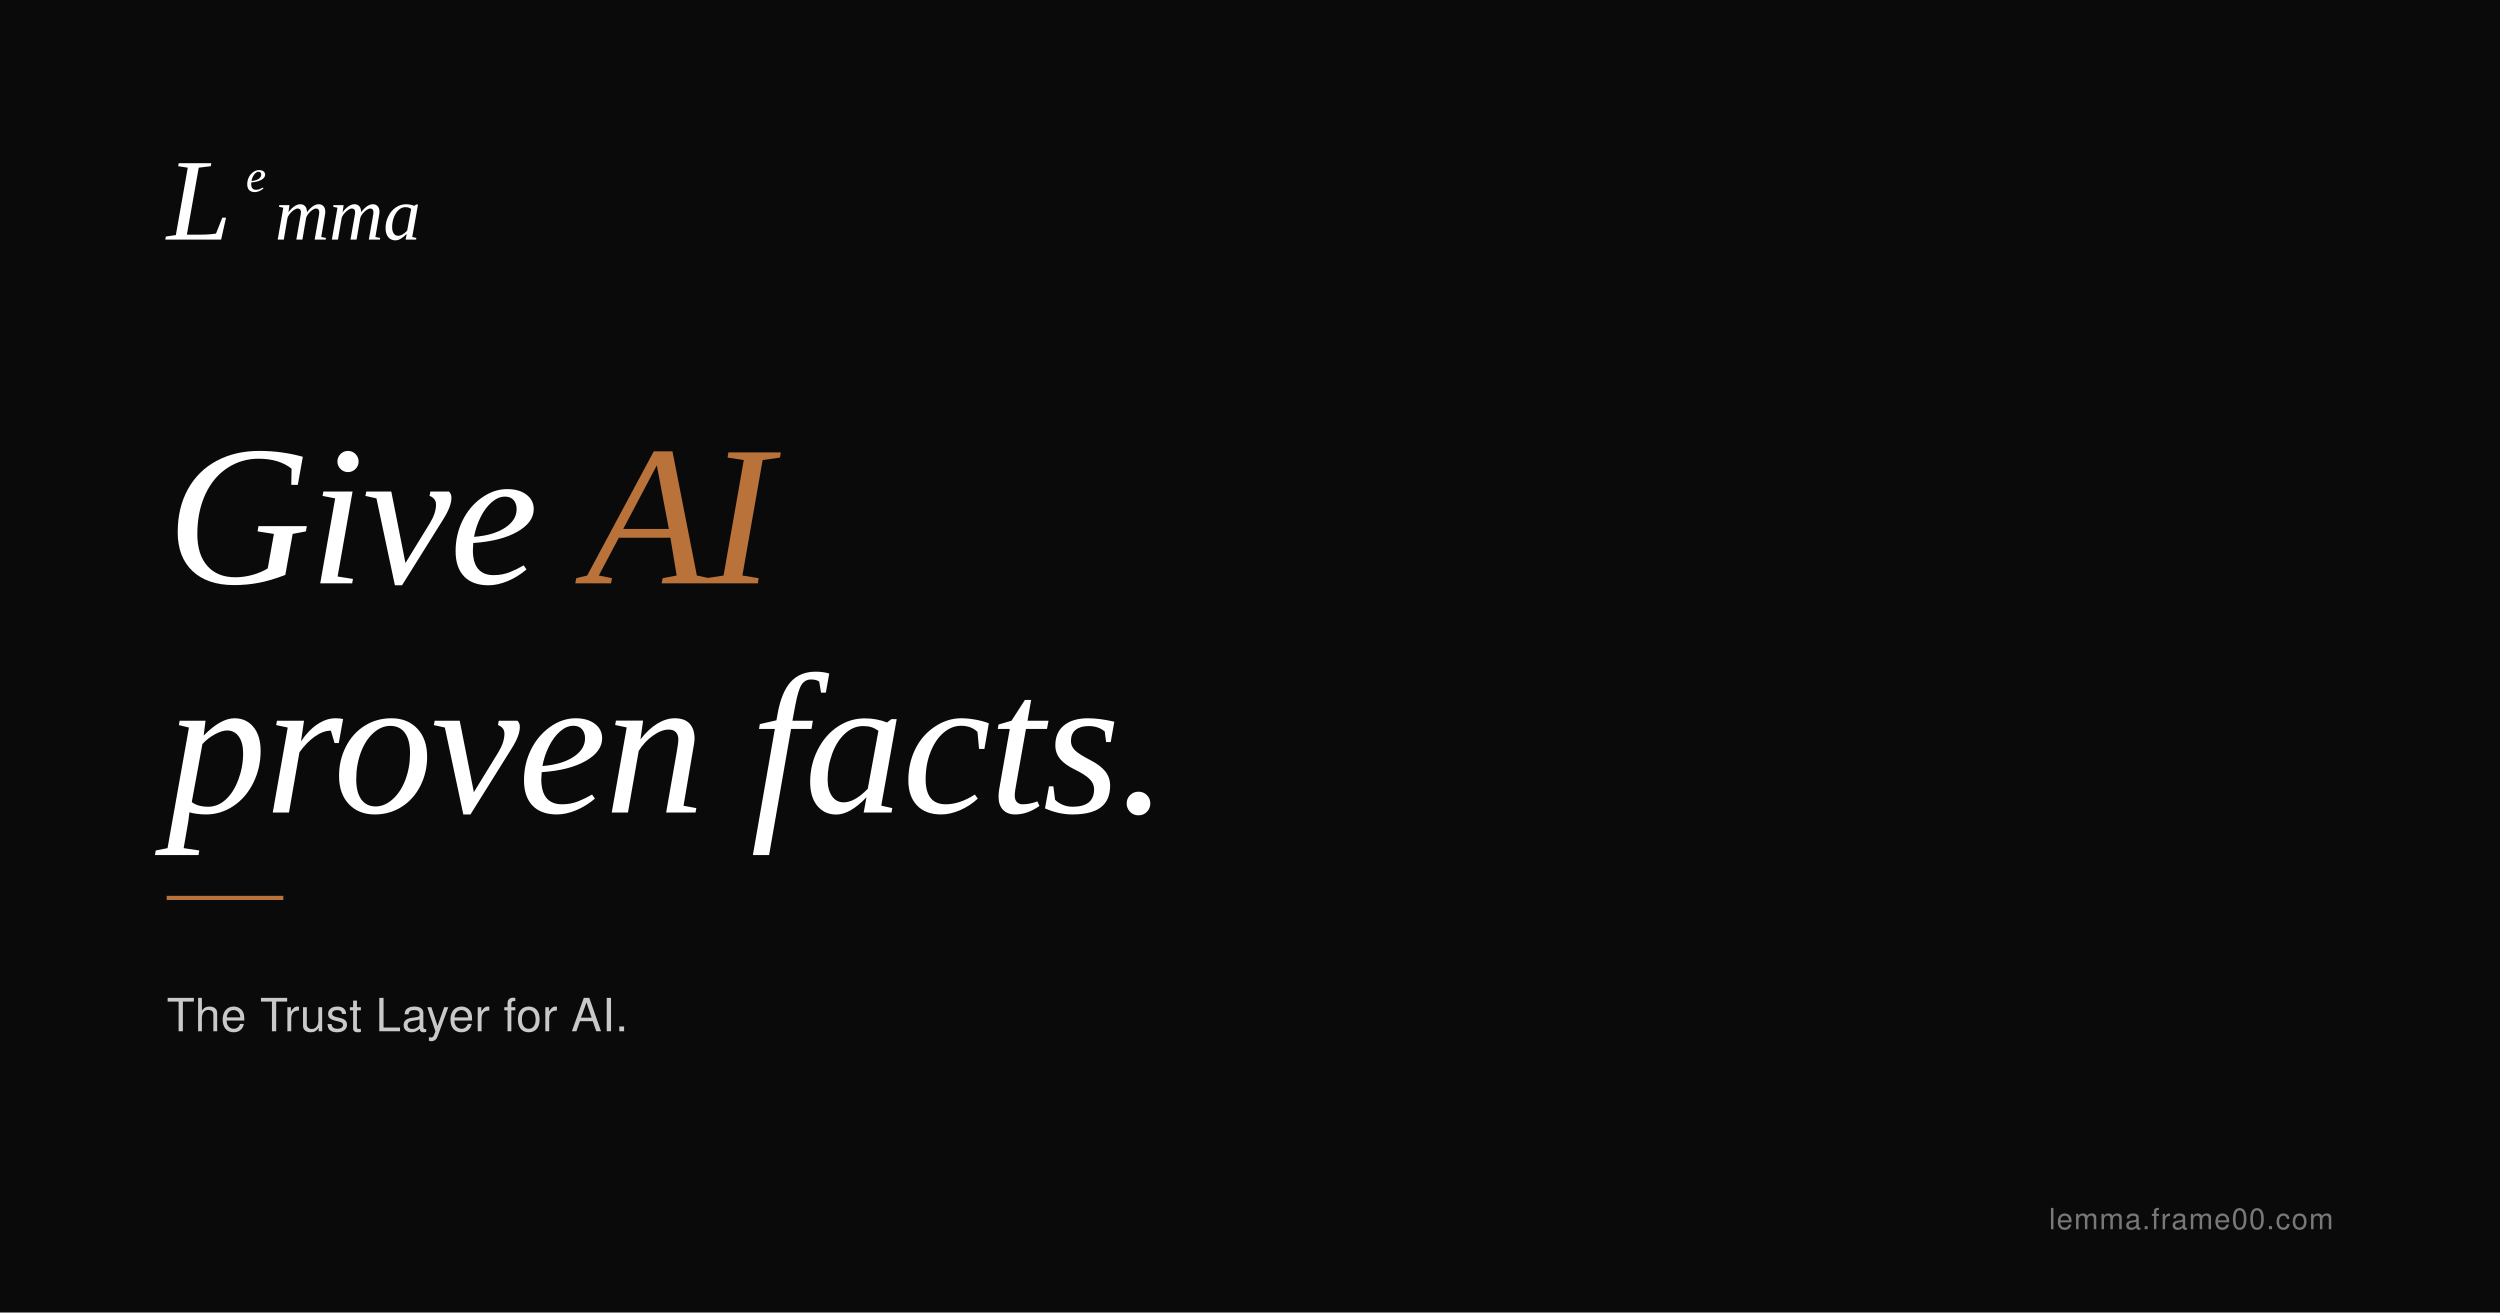
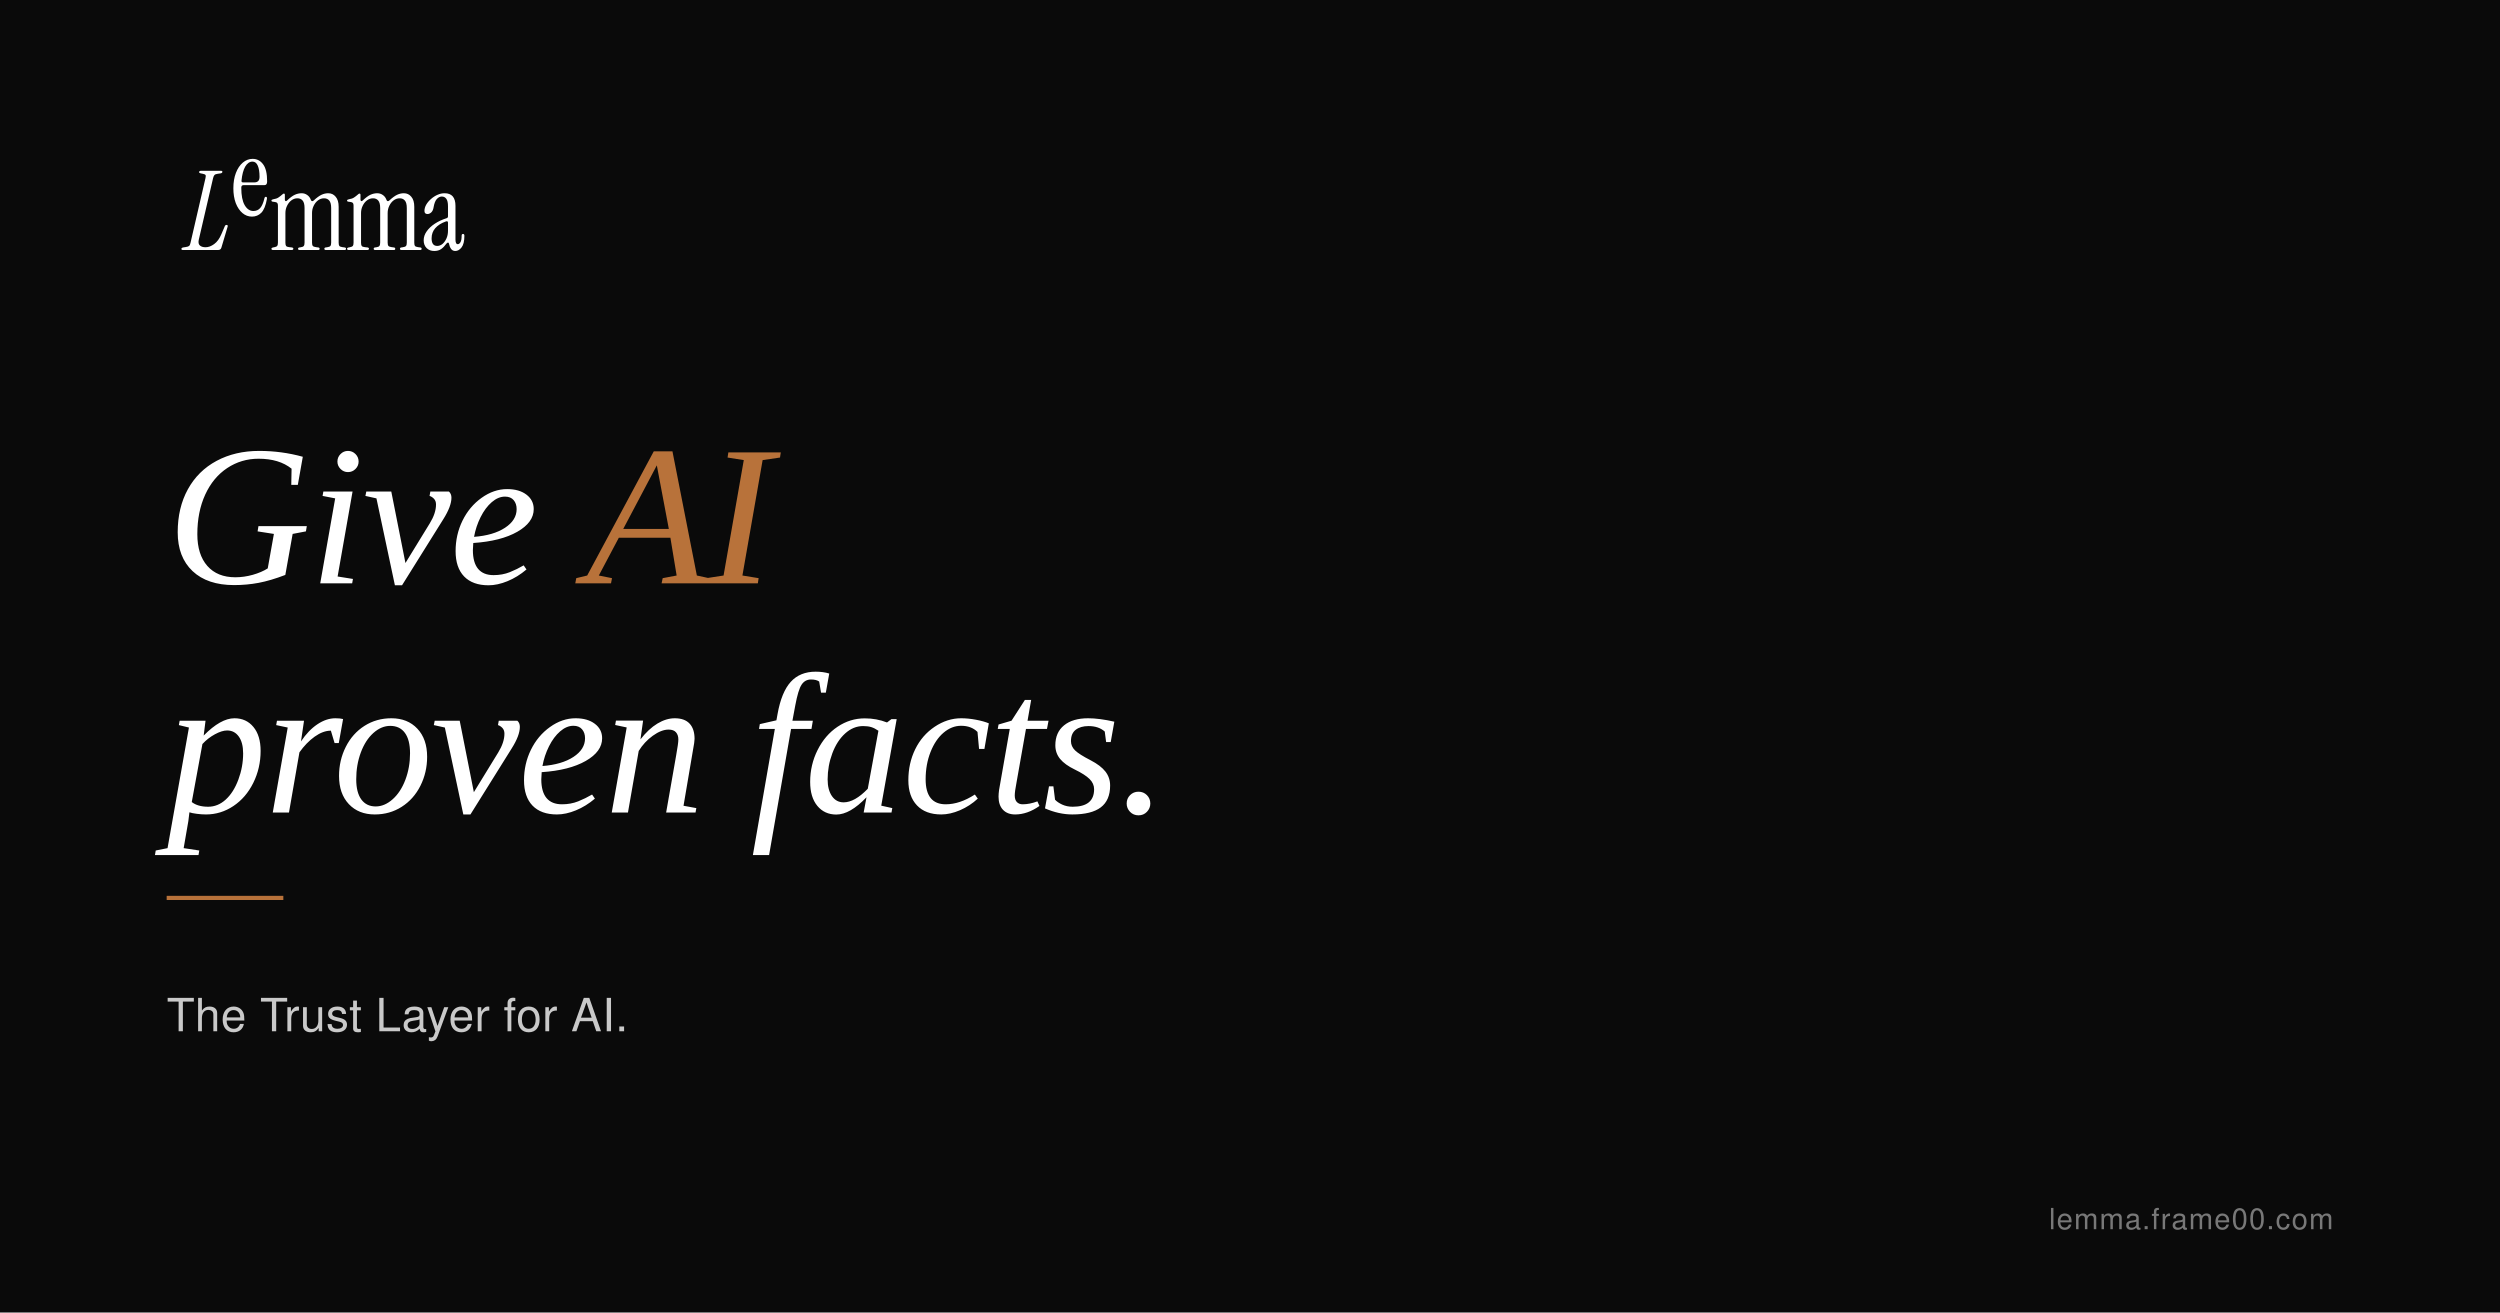
<svg xmlns="http://www.w3.org/2000/svg" viewBox="0 0 1200 630" width="1200" height="630" preserveAspectRatio="xMidYMid meet">
  <defs>
    <style>
      .bg { fill: #0A0A0A; }
      .wordmark { font-family: "Cormorant Garamond", Georgia, "Times New Roman", serif; font-style: italic; font-weight: 500; fill: #FFFFFF; }
      .wordmark-l { font-size: 56px; }
      .wordmark-sup { font-size: 22px; }
      .wordmark-mma { font-size: 36px; }
      .headline { font-family: "Cormorant Garamond", Georgia, "Times New Roman", serif; font-style: italic; font-size: 96px; font-weight: 500; fill: #FFFFFF; letter-spacing: -0.01em; }
      .headline-accent { fill: #B8723A; }
      .accent-rule { fill: #B8723A; }
      .subtitle { font-family: "Helvetica Neue", Helvetica, Arial, sans-serif; font-size: 22px; font-weight: 400; fill: rgba(255,255,255,0.78); letter-spacing: 0.01em; }
      .url { font-family: "Helvetica Neue", Helvetica, Arial, sans-serif; font-size: 14px; fill: rgba(255,255,255,0.45); letter-spacing: 0.04em; }
    </style>
  </defs>
  <rect class="bg" width="1200" height="630" />
-   <text class="wordmark wordmark-l" x="80" y="115">L</text>
-   <text class="wordmark wordmark-sup" x="118" y="92">e</text>
-   <text class="wordmark wordmark-mma" x="132" y="115">mma</text>
+   <g transform="translate(80, 65) scale(1.1)" fill="#FFFFFF">
+     <path d="M7.1 50C6.652 50 6.428 49.84 6.428 49.52C6.428 49.168 6.748 48.944 7.388 48.848L8.348 48.704C9.052 48.608 9.532 48.448 9.788 48.224C10.076 47.968 10.284 47.504 10.412 46.832L16.94 18.608C17.1 17.936 17.1 17.488 16.94 17.264C16.78 17.04 16.38 16.864 15.74 16.736L14.78 16.544C14.364 16.448 14.156 16.272 14.156 16.016C14.156 15.632 14.444 15.44 15.02 15.44H23.708C24.188 15.44 24.38 15.632 24.284 16.016C24.22 16.304 24.012 16.48 23.66 16.544L22.316 16.736C21.612 16.832 21.132 17.008 20.876 17.264C20.62 17.52 20.412 17.984 20.252 18.656L14.012 45.536C13.756 46.688 13.916 47.52 14.492 48.032C15.068 48.544 15.9 48.8 16.988 48.8C18.204 48.8 19.452 48.336 20.732 47.408C22.012 46.48 23.068 45.024 23.9 43.04L25.34 39.68C25.5 39.264 25.756 39.056 26.108 39.056C26.588 39.056 26.748 39.328 26.588 39.872L23.9 48.896C23.708 49.632 23.228 50 22.46 50H7.1Z" />
+     <path d="M37.216 35.432C35.68 35.432 34.304 34.92 33.088 33.896C31.872 32.872 30.896 31.432 30.16 29.576C29.456 27.688 29.104 25.512 29.104 23.048C29.104 20.52 29.472 18.296 30.208 16.376C30.944 14.456 31.952 12.952 33.232 11.864C34.512 10.776 35.936 10.232 37.504 10.232C39.392 10.232 40.912 11.016 42.064 12.584C43.248 14.12 43.84 16.632 43.84 20.12C43.84 21.176 43.44 21.704 42.64 21.704H33.52C32.88 21.704 32.56 22.072 32.56 22.808C32.56 26.2 33.056 28.744 34.048 30.44C35.04 32.136 36.304 32.984 37.84 32.984C39.056 32.984 40.048 32.552 40.816 31.688C41.584 30.824 42.208 29.368 42.688 27.32C42.784 26.968 42.992 26.792 43.312 26.792C43.696 26.792 43.84 27.112 43.744 27.752C43.232 30.6 42.416 32.6 41.296 33.752C40.176 34.872 38.816 35.432 37.216 35.432ZM33.376 20.504H38.224C39.76 20.504 40.528 19.704 40.528 18.104C40.528 16.024 40.272 14.392 39.76 13.208C39.248 12.024 38.48 11.432 37.456 11.432C36.208 11.432 35.152 12.152 34.288 13.592C33.456 15.032 32.912 17.08 32.656 19.736C32.592 20.248 32.832 20.504 33.376 20.504Z" />
+     <path d="M46.44 50C45.96 50 45.72 49.824 45.72 49.472C45.72 49.184 45.928 48.992 46.344 48.896L46.92 48.8C47.592 48.672 48.024 48.48 48.216 48.224C48.44 47.936 48.552 47.456 48.552 46.784V30.656C48.552 30.08 48.456 29.696 48.264 29.504C48.104 29.28 47.8 29.136 47.352 29.072L46.344 28.928C45.928 28.896 45.72 28.72 45.72 28.4C45.72 28.144 45.976 27.968 46.488 27.872C47.48 27.712 48.232 27.456 48.744 27.104C49.288 26.752 49.848 26.32 50.424 25.808C50.712 25.52 50.952 25.376 51.144 25.376C51.432 25.376 51.576 25.568 51.576 25.952V28.112C51.576 28.336 51.672 28.512 51.864 28.64C52.056 28.736 52.264 28.672 52.488 28.448C53.8 27.2 54.936 26.352 55.896 25.904C56.888 25.456 57.88 25.232 58.872 25.232C59.8 25.232 60.616 25.488 61.32 26C62.056 26.48 62.6 27.216 62.952 28.208C63.048 28.464 63.208 28.624 63.432 28.688C63.688 28.72 63.928 28.624 64.152 28.4C65.464 27.184 66.6 26.352 67.56 25.904C68.52 25.456 69.496 25.232 70.488 25.232C71.832 25.232 72.92 25.744 73.752 26.768C74.616 27.76 75.048 29.232 75.048 31.184V46.784C75.048 47.456 75.144 47.936 75.336 48.224C75.56 48.48 76.008 48.656 76.68 48.752L77.736 48.896C78.088 48.96 78.264 49.152 78.264 49.472C78.264 49.824 78.072 50 77.688 50H69.48C69.032 50 68.808 49.824 68.808 49.472C68.808 49.152 68.984 48.96 69.336 48.896L70.008 48.8C70.744 48.704 71.224 48.512 71.448 48.224C71.672 47.936 71.784 47.456 71.784 46.784V31.712C71.784 30.144 71.496 29.04 70.92 28.4C70.376 27.76 69.624 27.44 68.664 27.44C67.704 27.44 66.824 27.744 66.024 28.352C65.256 28.928 64.632 29.712 64.152 30.704C63.672 31.664 63.432 32.736 63.432 33.92V46.784C63.432 47.456 63.544 47.936 63.768 48.224C63.992 48.48 64.456 48.656 65.16 48.752L66.216 48.896C66.568 48.96 66.744 49.152 66.744 49.472C66.744 49.824 66.552 50 66.168 50H58.008C57.56 50 57.336 49.824 57.336 49.472C57.336 49.152 57.512 48.96 57.864 48.896L58.536 48.8C59.208 48.704 59.64 48.512 59.832 48.224C60.056 47.936 60.168 47.456 60.168 46.784V31.712C60.168 30.144 59.88 29.04 59.304 28.4C58.76 27.76 58.008 27.44 57.048 27.44C56.088 27.44 55.208 27.744 54.408 28.352C53.64 28.928 53.016 29.712 52.536 30.704C52.056 31.664 51.816 32.736 51.816 33.92V46.784C51.816 47.456 51.912 47.936 52.104 48.224C52.328 48.512 52.776 48.688 53.448 48.752L54.744 48.896C55.096 48.96 55.272 49.136 55.272 49.424C55.272 49.808 55.032 50 54.552 50H46.44Z" />
+     <path d="M79.44 50C78.96 50 78.72 49.824 78.72 49.472C78.72 49.184 78.928 48.992 79.344 48.896L79.92 48.8C80.592 48.672 81.024 48.48 81.216 48.224C81.44 47.936 81.552 47.456 81.552 46.784V30.656C81.552 30.08 81.456 29.696 81.264 29.504C81.104 29.28 80.8 29.136 80.352 29.072L79.344 28.928C78.928 28.896 78.72 28.72 78.72 28.4C78.72 28.144 78.976 27.968 79.488 27.872C80.48 27.712 81.232 27.456 81.744 27.104C82.288 26.752 82.848 26.32 83.424 25.808C83.712 25.52 83.952 25.376 84.144 25.376C84.432 25.376 84.576 25.568 84.576 25.952V28.112C84.576 28.336 84.672 28.512 84.864 28.64C85.056 28.736 85.264 28.672 85.488 28.448C86.8 27.2 87.936 26.352 88.896 25.904C89.888 25.456 90.88 25.232 91.872 25.232C92.8 25.232 93.616 25.488 94.32 26C95.056 26.48 95.6 27.216 95.952 28.208C96.048 28.464 96.208 28.624 96.432 28.688C96.688 28.72 96.928 28.624 97.152 28.4C98.464 27.184 99.6 26.352 100.56 25.904C101.52 25.456 102.496 25.232 103.488 25.232C104.832 25.232 105.92 25.744 106.752 26.768C107.616 27.76 108.048 29.232 108.048 31.184V46.784C108.048 47.456 108.144 47.936 108.336 48.224C108.56 48.48 109.008 48.656 109.68 48.752L110.736 48.896C111.088 48.96 111.264 49.152 111.264 49.472C111.264 49.824 111.072 50 110.688 50H102.48C102.032 50 101.808 49.824 101.808 49.472C101.808 49.152 101.984 48.96 102.336 48.896L103.008 48.8C103.744 48.704 104.224 48.512 104.448 48.224C104.672 47.936 104.784 47.456 104.784 46.784V31.712C104.784 30.144 104.496 29.04 103.92 28.4C103.376 27.76 102.624 27.44 101.664 27.44C100.704 27.44 99.824 27.744 99.024 28.352C98.256 28.928 97.632 29.712 97.152 30.704C96.672 31.664 96.432 32.736 96.432 33.92V46.784C96.432 47.456 96.544 47.936 96.768 48.224C96.992 48.48 97.456 48.656 98.16 48.752L99.216 48.896C99.568 48.96 99.744 49.152 99.744 49.472C99.744 49.824 99.552 50 99.168 50H91.008C90.56 50 90.336 49.824 90.336 49.472C90.336 49.152 90.512 48.96 90.864 48.896L91.536 48.8C92.208 48.704 92.64 48.512 92.832 48.224C93.056 47.936 93.168 47.456 93.168 46.784V31.712C93.168 30.144 92.88 29.04 92.304 28.4C91.76 27.76 91.008 27.44 90.048 27.44C89.088 27.44 88.208 27.744 87.408 28.352C86.64 28.928 86.016 29.712 85.536 30.704C85.056 31.664 84.816 32.736 84.816 33.92V46.784C84.816 47.456 84.912 47.936 85.104 48.224C85.328 48.512 85.776 48.688 86.448 48.752L87.744 48.896C88.096 48.96 88.272 49.136 88.272 49.424C88.272 49.808 88.032 50 87.552 50H79.44Z" />
+     <path d="M116.76 50.432C115.416 50.432 114.312 50.016 113.448 49.184C112.584 48.32 112.152 47.184 112.152 45.776C112.152 44.4 112.584 43.104 113.448 41.888C114.312 40.64 115.496 39.52 117 38.528C118.504 37.536 120.216 36.736 122.136 36.128C122.552 36 122.76 35.728 122.76 35.312V30.944C122.76 29.408 122.52 28.32 122.04 27.68C121.56 27.008 120.904 26.672 120.072 26.672C119.272 26.672 118.536 27.04 117.864 27.776C117.224 28.48 116.76 29.68 116.472 31.376C116.312 32.4 115.96 33.152 115.416 33.632C114.904 34.08 114.376 34.304 113.832 34.304C112.936 34.304 112.488 33.856 112.488 32.96C112.488 32.032 112.744 31.12 113.256 30.224C113.8 29.296 114.504 28.464 115.368 27.728C116.232 26.96 117.176 26.352 118.2 25.904C119.224 25.456 120.248 25.232 121.272 25.232C124.44 25.232 126.024 27.072 126.024 30.752V45.44C126.024 46.784 126.36 47.456 127.032 47.456C127.448 47.456 127.832 47.184 128.184 46.64C128.536 46.064 128.712 45.104 128.712 43.76C128.712 43.248 128.92 42.992 129.336 42.992C129.72 42.992 129.912 43.264 129.912 43.808C129.912 46.144 129.496 47.84 128.664 48.896C127.864 49.92 126.952 50.432 125.928 50.432C125.16 50.432 124.552 50.128 124.104 49.52C123.656 48.88 123.352 48.128 123.192 47.264C123.16 46.944 123.016 46.784 122.76 46.784C122.536 46.752 122.312 46.896 122.088 47.216C121.32 48.272 120.536 49.072 119.736 49.616C118.936 50.16 117.944 50.432 116.76 50.432ZM118.056 48.224C118.888 48.224 119.656 47.936 120.36 47.36C121.064 46.752 121.64 45.952 122.088 44.96C122.536 43.968 122.76 42.848 122.76 41.6V38.096C122.76 37.488 122.424 37.312 121.752 37.568C119.8 38.272 118.28 39.248 117.192 40.496C116.136 41.712 115.608 43.184 115.608 44.912C115.608 47.12 116.424 48.224 118.056 48.224Z" />
+   </g>
  <text class="headline" x="80" y="280">Give <tspan class="headline-accent">AI</tspan>
  </text>
  <text class="headline" x="80" y="390">proven facts.</text>
  <rect class="accent-rule" x="80" y="430" width="56" height="2" />
  <text class="subtitle" x="80" y="495">The Trust Layer for AI.</text>
  <text class="url" x="1120" y="590" text-anchor="end">lemma.frame00.com</text>
</svg>
